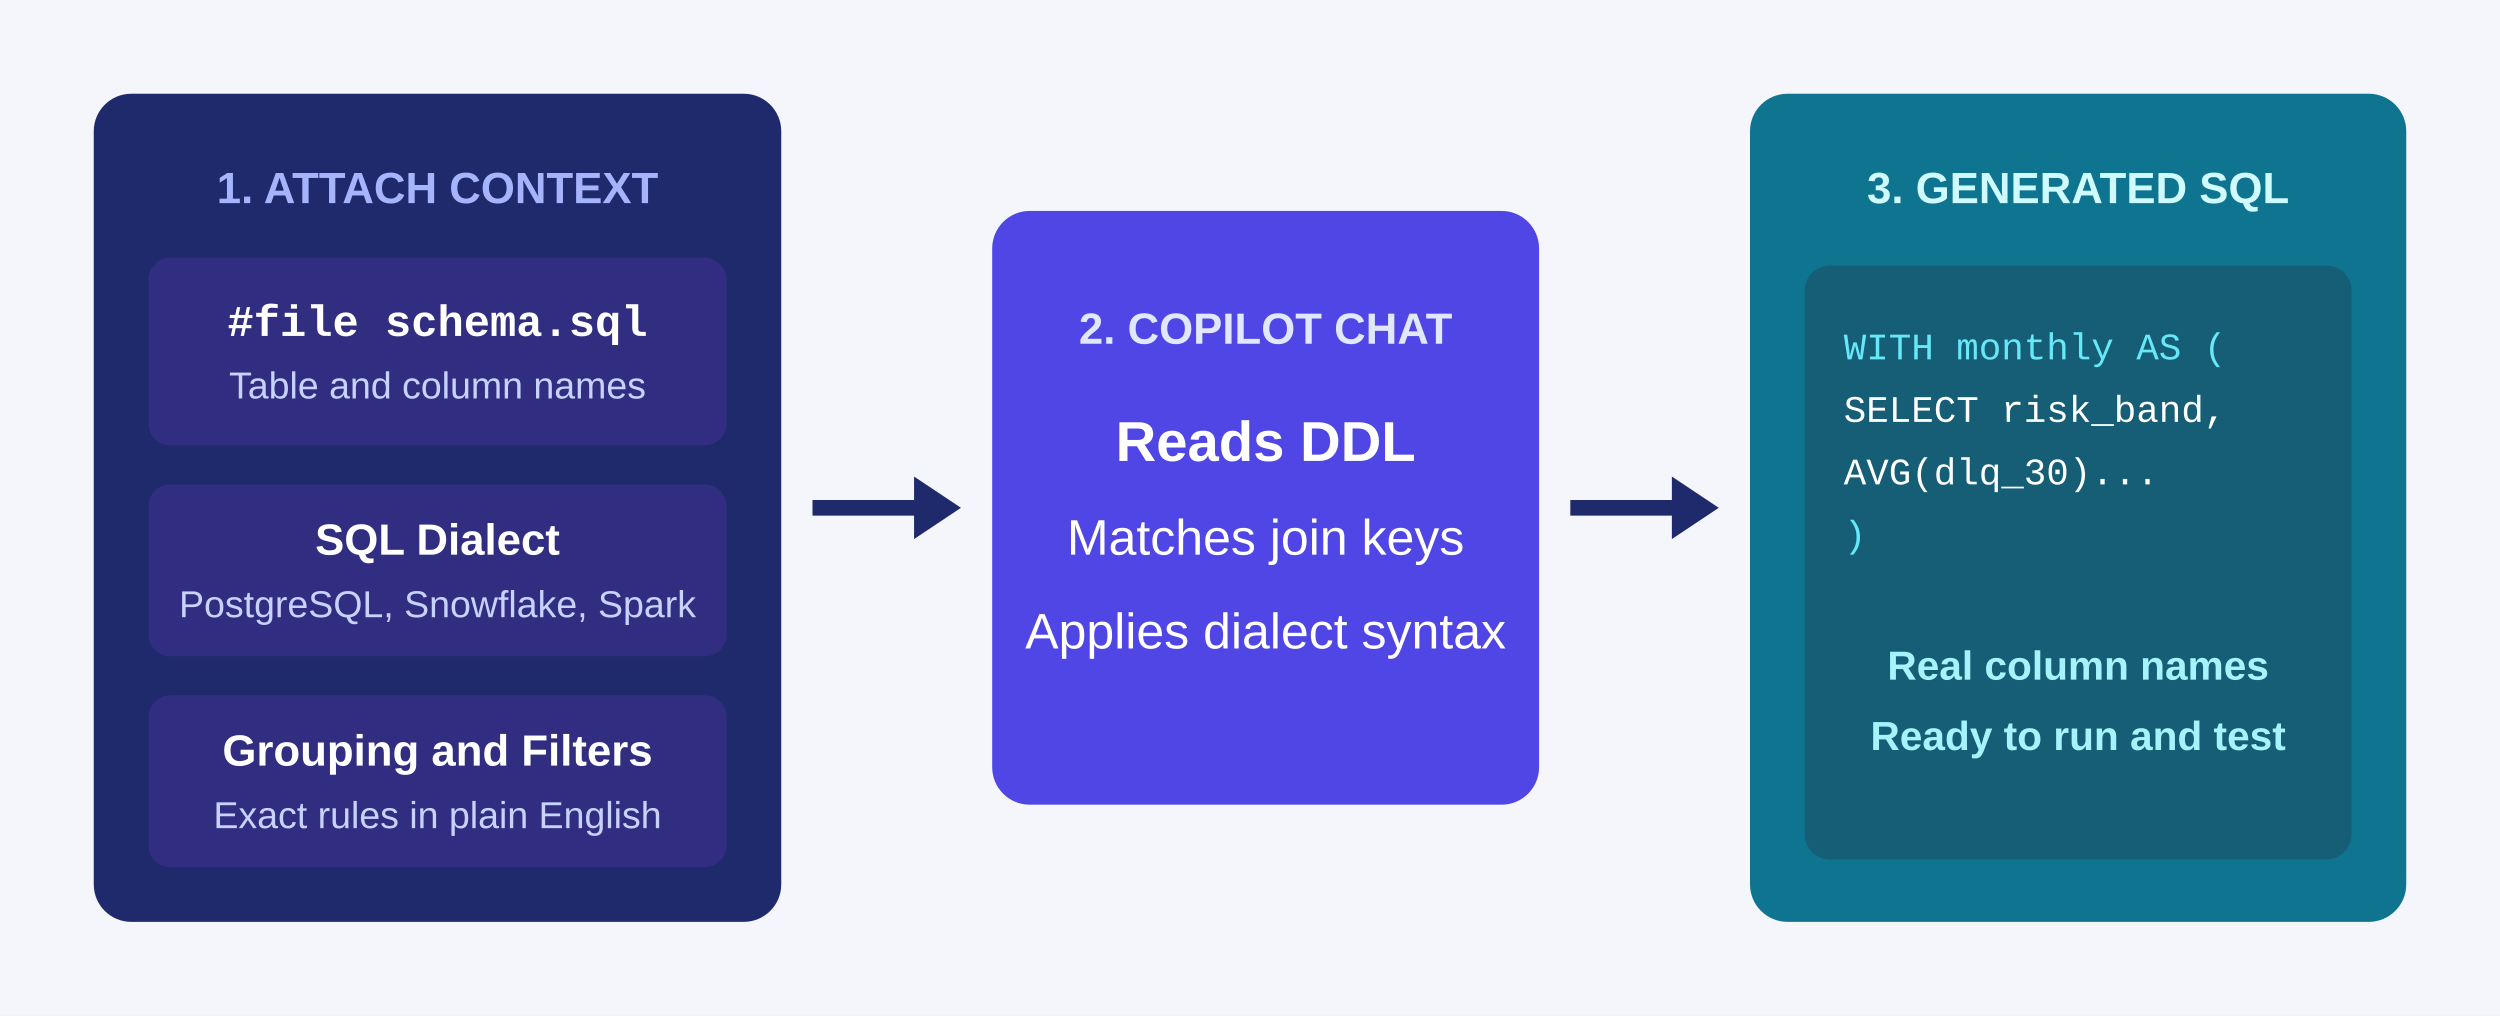
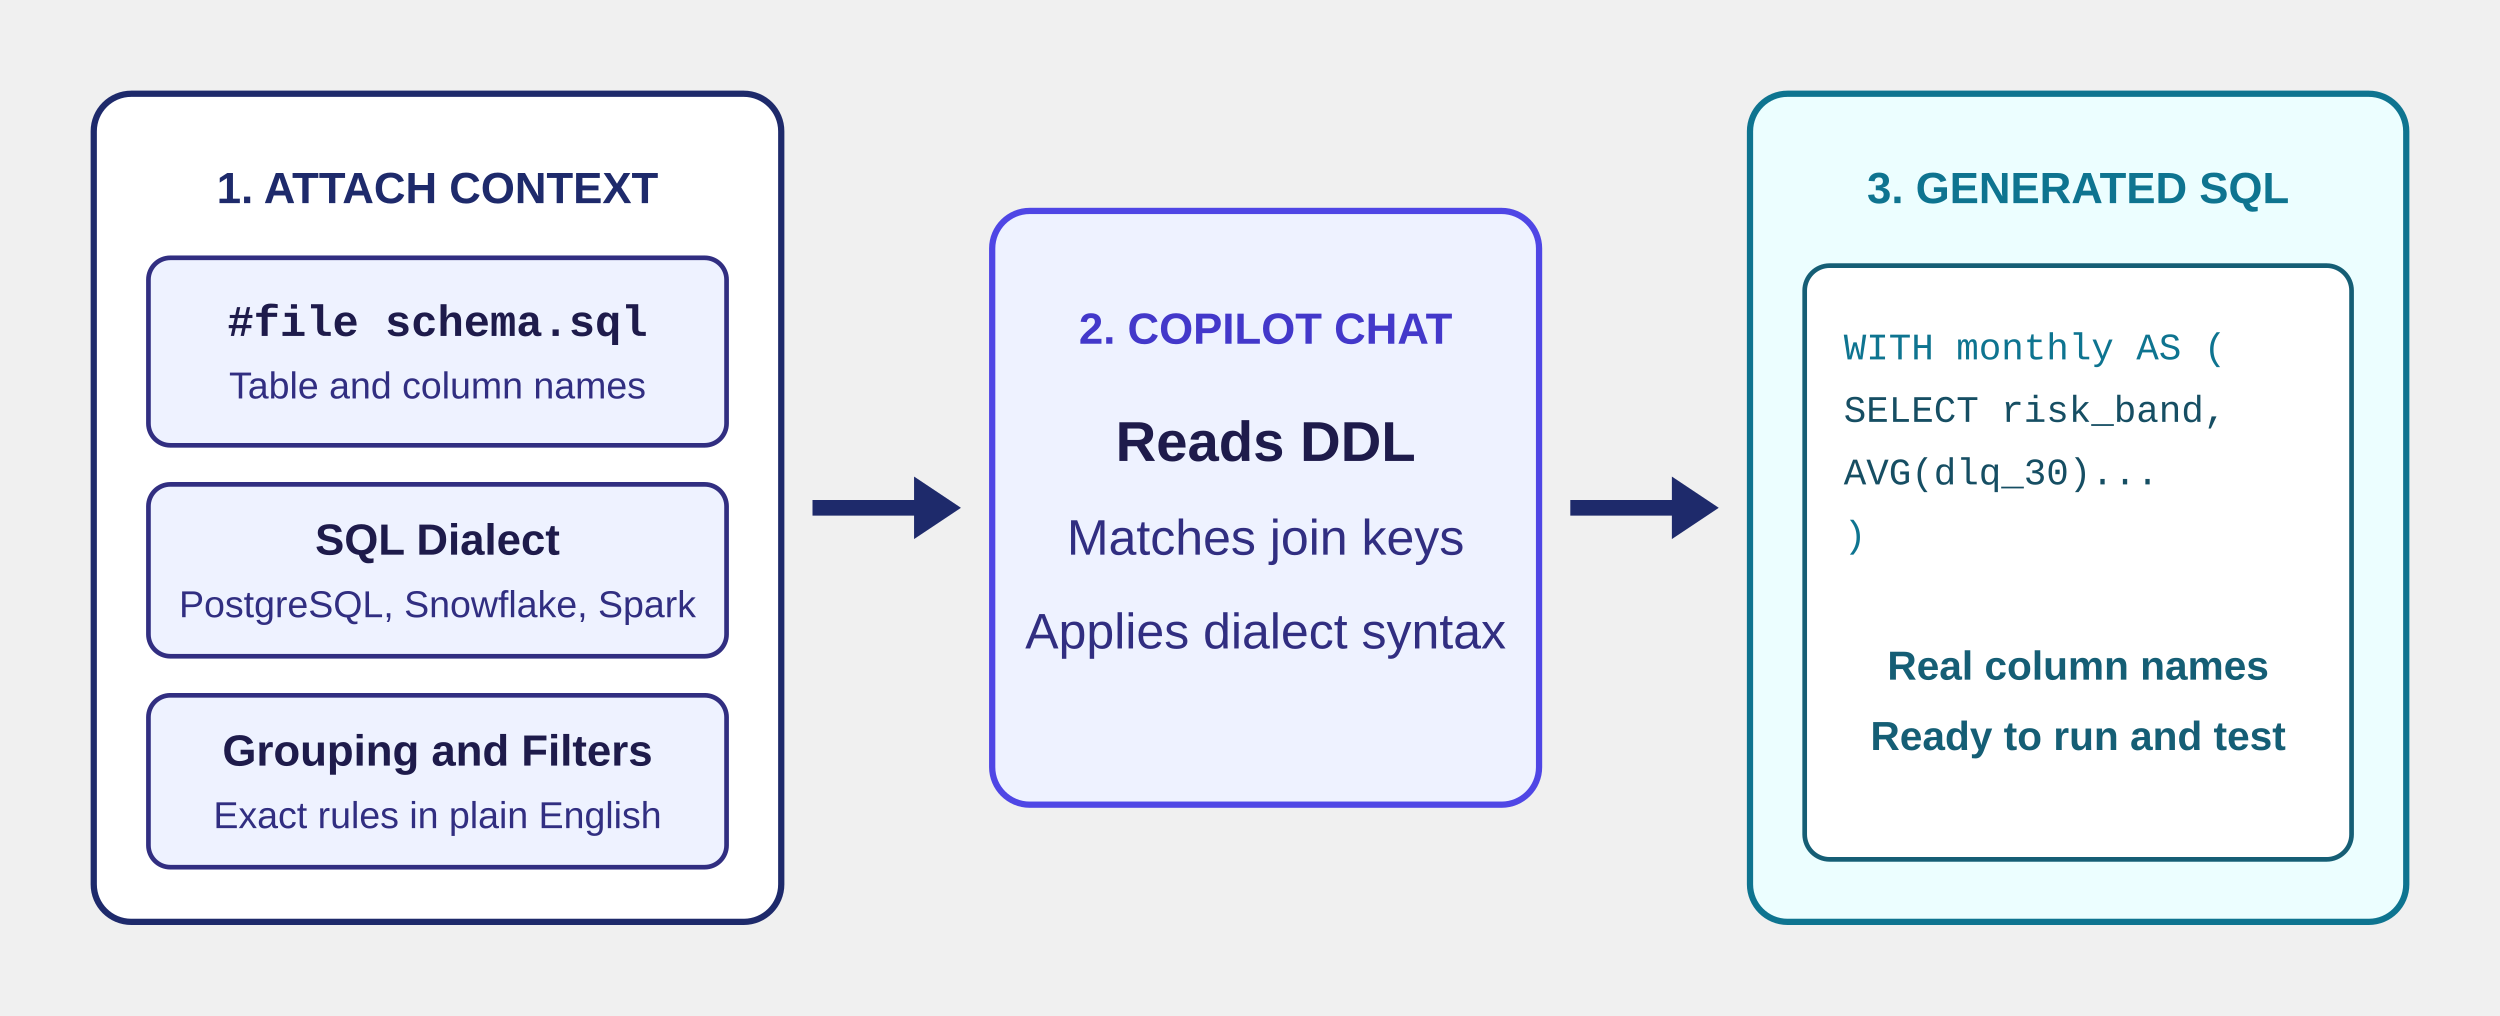
<svg xmlns="http://www.w3.org/2000/svg" width="1600" height="650" viewBox="0 0 1600 650" role="img" aria-label="Attach SQL schema before asking Copilot for queries">
-   <rect width="1600" height="650" fill="#F4F6FB" />
-   <rect x="60" y="60" width="440" height="530" rx="24" fill="#1E2A6B" />
-   <text x="280" y="130" text-anchor="middle" fill="#A5B4FC" font-family="Arial, Helvetica, sans-serif" font-size="28" font-weight="700">1. ATTACH CONTEXT</text>
-   <rect x="95" y="165" width="370" height="120" rx="14" fill="#312E81" />
-   <text x="280" y="215" text-anchor="middle" fill="#FFFFFF" font-family="Courier New, monospace" font-size="28" font-weight="700">#file schema.sql</text>
-   <text x="280" y="255" text-anchor="middle" fill="#C7D2FE" font-family="Arial, Helvetica, sans-serif" font-size="24">Table and column names</text>
-   <rect x="95" y="310" width="370" height="110" rx="14" fill="#312E81" />
-   <text x="280" y="355" text-anchor="middle" fill="#FFFFFF" font-family="Arial, Helvetica, sans-serif" font-size="28" font-weight="700">SQL Dialect</text>
-   <text x="280" y="395" text-anchor="middle" fill="#C7D2FE" font-family="Arial, Helvetica, sans-serif" font-size="24">PostgreSQL, Snowflake, Spark</text>
-   <rect x="95" y="445" width="370" height="110" rx="14" fill="#312E81" />
-   <text x="280" y="490" text-anchor="middle" fill="#FFFFFF" font-family="Arial, Helvetica, sans-serif" font-size="28" font-weight="700">Grouping and Filters</text>
-   <text x="280" y="530" text-anchor="middle" fill="#C7D2FE" font-family="Arial, Helvetica, sans-serif" font-size="24">Exact rules in plain English</text>
+   <rect x="60" y="60" width="440" height="530" rx="24" fill="#FFFFFF" stroke="#1E2A6B" stroke-width="4" />
+   <text x="280" y="130" text-anchor="middle" fill="#1E2A6B" font-family="Arial, Helvetica, sans-serif" font-size="28" font-weight="700">1. ATTACH CONTEXT</text>
+   <rect x="95" y="165" width="370" height="120" rx="14" fill="#EEF2FF" stroke="#312E81" stroke-width="3" />
+   <text x="280" y="215" text-anchor="middle" fill="#1E1B4B" font-family="Courier New, monospace" font-size="28" font-weight="700">#file schema.sql</text>
+   <text x="280" y="255" text-anchor="middle" fill="#312E81" font-family="Arial, Helvetica, sans-serif" font-size="24">Table and column names</text>
+   <rect x="95" y="310" width="370" height="110" rx="14" fill="#EEF2FF" stroke="#312E81" stroke-width="3" />
+   <text x="280" y="355" text-anchor="middle" fill="#1E1B4B" font-family="Arial, Helvetica, sans-serif" font-size="28" font-weight="700">SQL Dialect</text>
+   <text x="280" y="395" text-anchor="middle" fill="#312E81" font-family="Arial, Helvetica, sans-serif" font-size="24">PostgreSQL, Snowflake, Spark</text>
+   <rect x="95" y="445" width="370" height="110" rx="14" fill="#EEF2FF" stroke="#312E81" stroke-width="3" />
+   <text x="280" y="490" text-anchor="middle" fill="#1E1B4B" font-family="Arial, Helvetica, sans-serif" font-size="28" font-weight="700">Grouping and Filters</text>
+   <text x="280" y="530" text-anchor="middle" fill="#312E81" font-family="Arial, Helvetica, sans-serif" font-size="24">Exact rules in plain English</text>
  <path d="M520 325 H590" stroke="#1E2A6B" stroke-width="10" fill="none" />
  <polygon points="615,325 585,305 585,345" fill="#1E2A6B" />
-   <rect x="635" y="135" width="350" height="380" rx="24" fill="#4F46E5" />
-   <text x="810" y="220" text-anchor="middle" fill="#E0E7FF" font-family="Arial, Helvetica, sans-serif" font-size="28" font-weight="700">2. COPILOT CHAT</text>
-   <text x="810" y="295" text-anchor="middle" fill="#FFFFFF" font-family="Arial, Helvetica, sans-serif" font-size="36" font-weight="700">Reads DDL</text>
-   <text x="810" y="355" text-anchor="middle" fill="#FFFFFF" font-family="Arial, Helvetica, sans-serif" font-size="32">Matches join keys</text>
-   <text x="810" y="415" text-anchor="middle" fill="#FFFFFF" font-family="Arial, Helvetica, sans-serif" font-size="32">Applies dialect syntax</text>
+   <rect x="635" y="135" width="350" height="380" rx="24" fill="#EEF2FF" stroke="#4F46E5" stroke-width="4" />
+   <text x="810" y="220" text-anchor="middle" fill="#4338CA" font-family="Arial, Helvetica, sans-serif" font-size="28" font-weight="700">2. COPILOT CHAT</text>
+   <text x="810" y="295" text-anchor="middle" fill="#1E1B4B" font-family="Arial, Helvetica, sans-serif" font-size="36" font-weight="700">Reads DDL</text>
+   <text x="810" y="355" text-anchor="middle" fill="#312E81" font-family="Arial, Helvetica, sans-serif" font-size="32">Matches join keys</text>
+   <text x="810" y="415" text-anchor="middle" fill="#312E81" font-family="Arial, Helvetica, sans-serif" font-size="32">Applies dialect syntax</text>
  <path d="M1005 325 H1075" stroke="#1E2A6B" stroke-width="10" fill="none" />
  <polygon points="1100,325 1070,305 1070,345" fill="#1E2A6B" />
-   <rect x="1120" y="60" width="420" height="530" rx="24" fill="#0E7490" />
-   <text x="1330" y="130" text-anchor="middle" fill="#CFFAFE" font-family="Arial, Helvetica, sans-serif" font-size="28" font-weight="700">3. GENERATED SQL</text>
-   <rect x="1155" y="170" width="350" height="380" rx="16" fill="#155E75" />
-   <text x="1180" y="230" fill="#67E8F9" font-family="Courier New, monospace" font-size="24">WITH monthly AS (</text>
-   <text x="1180" y="270" fill="#FFFFFF" font-family="Courier New, monospace" font-size="24">  SELECT risk_band,</text>
-   <text x="1180" y="310" fill="#FFFFFF" font-family="Courier New, monospace" font-size="24">    AVG(dlq_30)...</text>
-   <text x="1180" y="350" fill="#67E8F9" font-family="Courier New, monospace" font-size="24">)</text>
-   <text x="1330" y="435" text-anchor="middle" fill="#A5F3FC" font-family="Arial, Helvetica, sans-serif" font-size="26" font-weight="700">Real column names</text>
-   <text x="1330" y="480" text-anchor="middle" fill="#A5F3FC" font-family="Arial, Helvetica, sans-serif" font-size="26" font-weight="700">Ready to run and test</text>
+   <rect x="1120" y="60" width="420" height="530" rx="24" fill="#ECFEFF" stroke="#0E7490" stroke-width="4" />
+   <text x="1330" y="130" text-anchor="middle" fill="#0E7490" font-family="Arial, Helvetica, sans-serif" font-size="28" font-weight="700">3. GENERATED SQL</text>
+   <rect x="1155" y="170" width="350" height="380" rx="16" fill="#FFFFFF" stroke="#155E75" stroke-width="3" />
+   <text x="1180" y="230" fill="#0E7490" font-family="Courier New, monospace" font-size="24">WITH monthly AS (</text>
+   <text x="1180" y="270" fill="#164E63" font-family="Courier New, monospace" font-size="24">  SELECT risk_band,</text>
+   <text x="1180" y="310" fill="#164E63" font-family="Courier New, monospace" font-size="24">    AVG(dlq_30)...</text>
+   <text x="1180" y="350" fill="#0E7490" font-family="Courier New, monospace" font-size="24">)</text>
+   <text x="1330" y="435" text-anchor="middle" fill="#155E75" font-family="Arial, Helvetica, sans-serif" font-size="26" font-weight="700">Real column names</text>
+   <text x="1330" y="480" text-anchor="middle" fill="#155E75" font-family="Arial, Helvetica, sans-serif" font-size="26" font-weight="700">Ready to run and test</text>
</svg>
